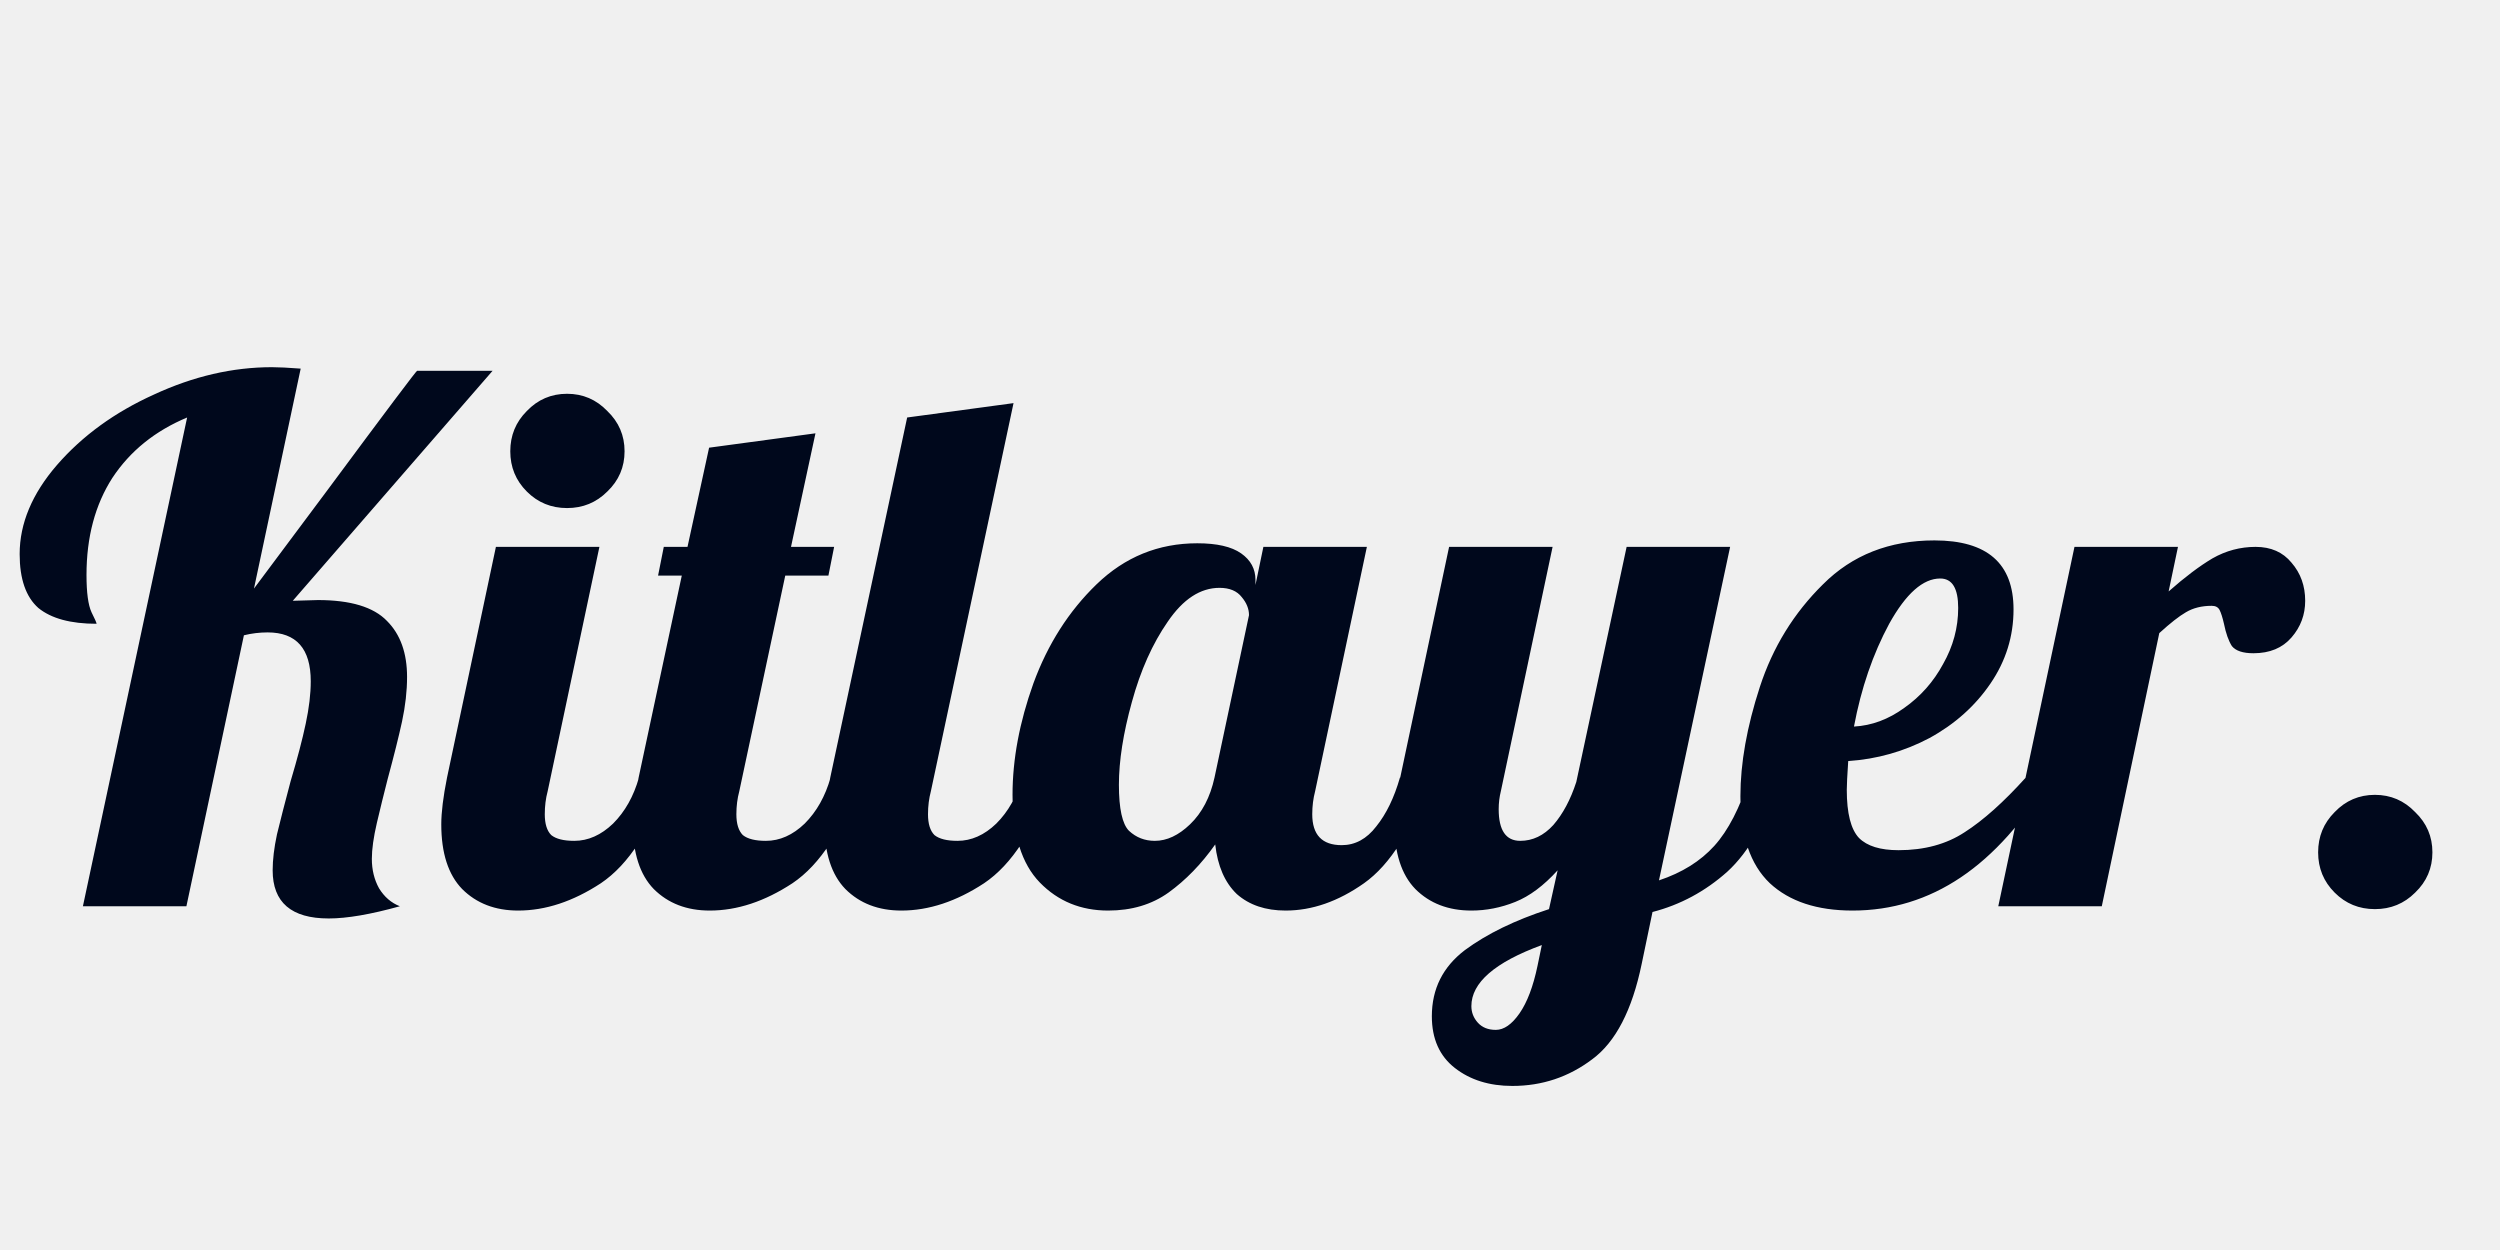
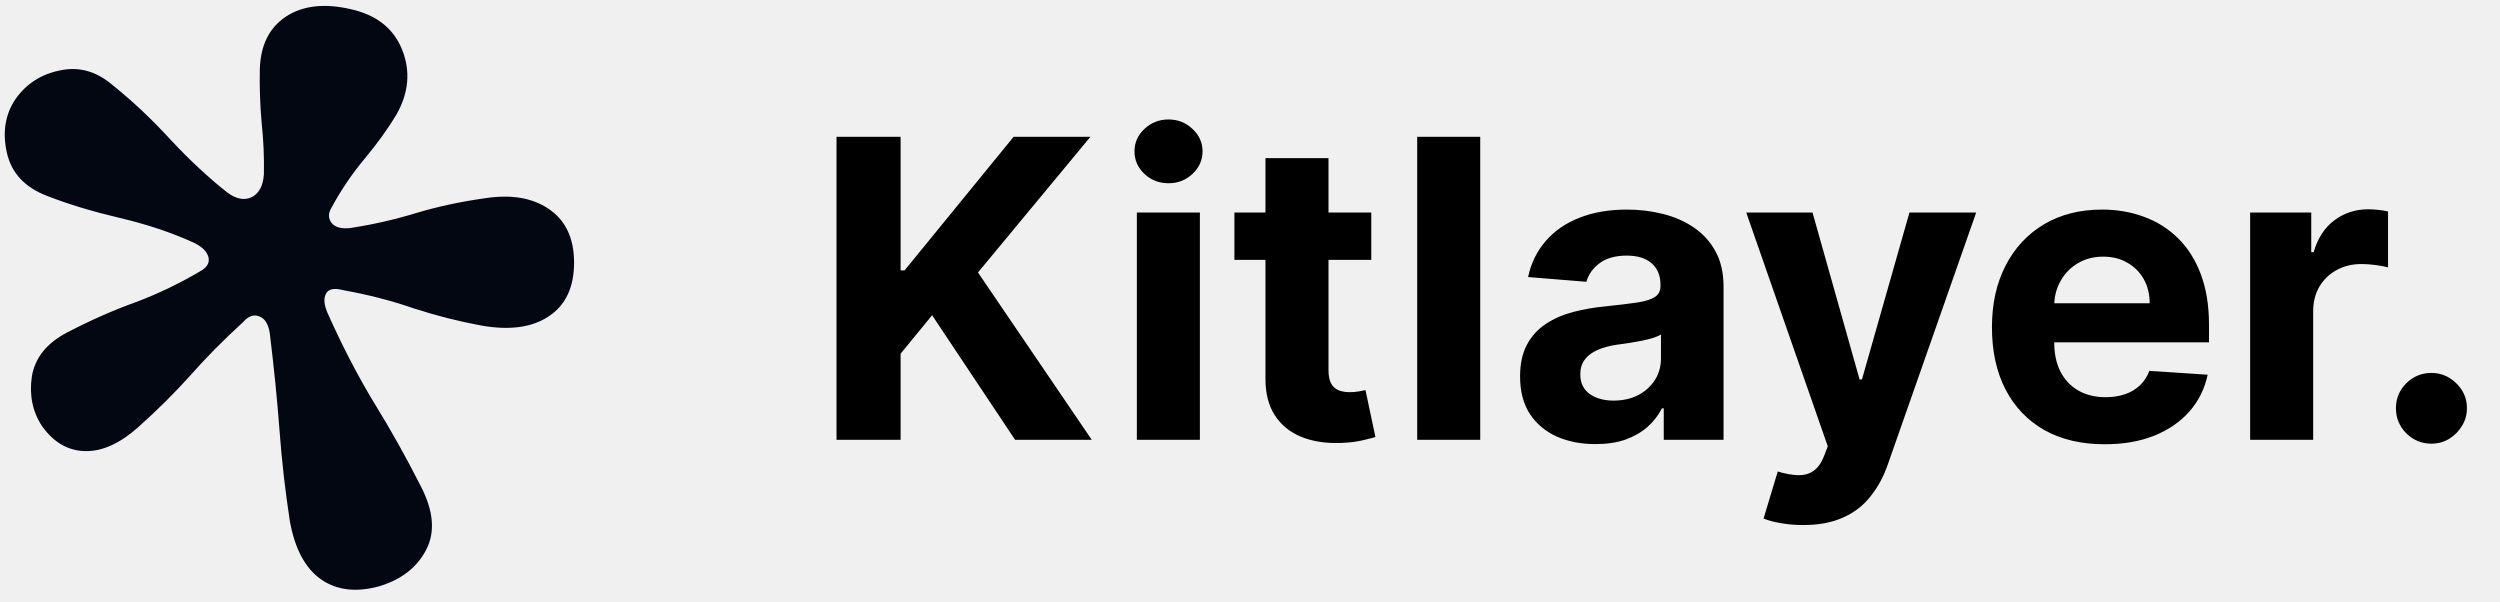
- <svg xmlns="http://www.w3.org/2000/svg" width="80" height="40" viewBox="0 0 80 40" fill="none">
-   <path d="M10.519 29.391C9.323 29.391 8.725 28.877 8.725 27.85C8.725 27.513 8.771 27.129 8.863 26.7C8.971 26.255 9.116 25.688 9.3 24.998C9.515 24.277 9.676 23.664 9.783 23.158C9.891 22.652 9.944 22.2 9.944 21.801C9.944 20.758 9.484 20.237 8.564 20.237C8.304 20.237 8.051 20.268 7.805 20.329L5.965 29H2.653L5.988 13.36C4.961 13.789 4.164 14.433 3.596 15.292C3.044 16.151 2.768 17.186 2.768 18.397C2.768 18.964 2.822 19.363 2.929 19.593C3.037 19.808 3.09 19.93 3.09 19.961C2.262 19.961 1.641 19.792 1.227 19.455C0.829 19.102 0.629 18.527 0.629 17.73C0.629 16.749 1.028 15.798 1.825 14.878C2.638 13.943 3.673 13.191 4.93 12.624C6.188 12.041 7.445 11.75 8.702 11.75C8.917 11.75 9.224 11.765 9.622 11.796L8.127 18.834L10.496 15.66C12.382 13.115 13.333 11.85 13.348 11.865H15.763L9.369 19.225L10.174 19.202C11.217 19.202 11.953 19.424 12.382 19.869C12.812 20.298 13.026 20.896 13.026 21.663C13.026 22.108 12.973 22.583 12.865 23.089C12.758 23.58 12.604 24.193 12.405 24.929C12.283 25.404 12.168 25.872 12.06 26.332C11.953 26.792 11.899 27.175 11.899 27.482C11.899 27.835 11.976 28.149 12.129 28.425C12.298 28.701 12.52 28.893 12.796 29C11.861 29.261 11.102 29.391 10.519 29.391ZM18.146 16.258C17.64 16.258 17.21 16.082 16.858 15.729C16.505 15.376 16.329 14.947 16.329 14.441C16.329 13.935 16.505 13.506 16.858 13.153C17.21 12.785 17.64 12.601 18.146 12.601C18.652 12.601 19.081 12.785 19.434 13.153C19.802 13.506 19.986 13.935 19.986 14.441C19.986 14.947 19.802 15.376 19.434 15.729C19.081 16.082 18.652 16.258 18.146 16.258ZM16.582 29.138C15.846 29.138 15.248 28.908 14.788 28.448C14.343 27.988 14.121 27.298 14.121 26.378C14.121 25.995 14.182 25.496 14.305 24.883L15.869 17.5H19.181L17.525 25.32C17.463 25.55 17.433 25.795 17.433 26.056C17.433 26.363 17.502 26.585 17.64 26.723C17.793 26.846 18.038 26.907 18.376 26.907C18.82 26.907 19.234 26.723 19.618 26.355C20.001 25.972 20.277 25.481 20.446 24.883H21.412C20.844 26.539 20.116 27.666 19.227 28.264C18.337 28.847 17.456 29.138 16.582 29.138ZM22.713 29.138C21.977 29.138 21.38 28.908 20.919 28.448C20.475 27.988 20.253 27.298 20.253 26.378C20.253 25.995 20.314 25.496 20.436 24.883L21.817 18.42H21.058L21.241 17.5H22L22.691 14.326L26.095 13.866L25.312 17.5H26.692L26.509 18.42H25.128L23.657 25.32C23.595 25.55 23.564 25.795 23.564 26.056C23.564 26.363 23.634 26.585 23.771 26.723C23.925 26.846 24.17 26.907 24.508 26.907C24.952 26.907 25.366 26.723 25.75 26.355C26.133 25.972 26.409 25.481 26.578 24.883H27.544C26.976 26.539 26.248 27.666 25.358 28.264C24.469 28.847 23.587 29.138 22.713 29.138ZM28.845 29.138C28.109 29.138 27.511 28.908 27.051 28.448C26.607 27.988 26.384 27.298 26.384 26.378C26.384 25.995 26.446 25.496 26.568 24.883L29.029 13.36L32.433 12.9L29.788 25.32C29.727 25.55 29.696 25.795 29.696 26.056C29.696 26.363 29.765 26.585 29.903 26.723C30.057 26.846 30.302 26.907 30.639 26.907C31.084 26.907 31.498 26.723 31.881 26.355C32.265 25.972 32.541 25.481 32.709 24.883H33.675C33.108 26.539 32.38 27.666 31.49 28.264C30.601 28.847 29.719 29.138 28.845 29.138ZM35.46 29.138C34.586 29.138 33.858 28.839 33.275 28.241C32.693 27.643 32.401 26.708 32.401 25.435C32.401 24.3 32.623 23.112 33.068 21.87C33.528 20.613 34.203 19.555 35.092 18.696C35.997 17.822 37.07 17.385 38.312 17.385C38.941 17.385 39.408 17.492 39.715 17.707C40.022 17.922 40.175 18.205 40.175 18.558V18.719L40.428 17.5H43.74L42.084 25.32C42.023 25.55 41.992 25.795 41.992 26.056C41.992 26.715 42.306 27.045 42.935 27.045C43.364 27.045 43.733 26.846 44.039 26.447C44.361 26.048 44.614 25.527 44.798 24.883H45.764C45.197 26.539 44.492 27.666 43.648 28.264C42.82 28.847 41.984 29.138 41.141 29.138C40.497 29.138 39.976 28.962 39.577 28.609C39.194 28.241 38.964 27.712 38.887 27.022C38.443 27.651 37.944 28.164 37.392 28.563C36.855 28.946 36.212 29.138 35.46 29.138ZM36.955 26.907C37.339 26.907 37.714 26.731 38.082 26.378C38.465 26.01 38.726 25.512 38.864 24.883L39.968 19.685C39.968 19.486 39.892 19.294 39.738 19.11C39.585 18.911 39.347 18.811 39.025 18.811C38.412 18.811 37.86 19.171 37.369 19.892C36.879 20.597 36.495 21.456 36.219 22.468C35.943 23.465 35.805 24.346 35.805 25.113C35.805 25.88 35.913 26.37 36.127 26.585C36.357 26.8 36.633 26.907 36.955 26.907ZM48.395 34.75C47.659 34.75 47.045 34.558 46.555 34.175C46.064 33.792 45.819 33.24 45.819 32.519C45.819 31.645 46.171 30.94 46.877 30.403C47.582 29.882 48.479 29.445 49.568 29.092L49.844 27.85C49.399 28.341 48.947 28.678 48.487 28.862C48.027 29.046 47.559 29.138 47.084 29.138C46.348 29.138 45.75 28.908 45.29 28.448C44.845 27.988 44.623 27.298 44.623 26.378C44.623 25.995 44.684 25.496 44.807 24.883L46.371 17.5H49.683L48.027 25.32C47.981 25.504 47.958 25.696 47.958 25.895C47.958 26.57 48.188 26.907 48.648 26.907C49.046 26.907 49.399 26.738 49.706 26.401C50.012 26.048 50.258 25.588 50.442 25.021L52.052 17.5H55.364L53.087 28.172C53.823 27.927 54.413 27.559 54.858 27.068C55.302 26.577 55.678 25.849 55.985 24.883H56.951C56.537 26.248 55.977 27.252 55.272 27.896C54.566 28.525 53.769 28.954 52.88 29.184L52.535 30.84C52.228 32.327 51.699 33.347 50.948 33.899C50.196 34.466 49.345 34.75 48.395 34.75ZM47.866 32.956C48.126 32.956 48.379 32.78 48.625 32.427C48.87 32.074 49.062 31.568 49.2 30.909L49.338 30.242C47.835 30.794 47.084 31.446 47.084 32.197C47.084 32.396 47.153 32.573 47.291 32.726C47.429 32.879 47.62 32.956 47.866 32.956ZM59.281 29.138C58.147 29.138 57.265 28.847 56.636 28.264C56.008 27.666 55.693 26.738 55.693 25.481C55.693 24.423 55.9 23.258 56.314 21.985C56.728 20.712 57.403 19.616 58.338 18.696C59.273 17.761 60.462 17.293 61.903 17.293C63.59 17.293 64.433 18.029 64.433 19.501C64.433 20.36 64.188 21.149 63.697 21.87C63.206 22.591 62.555 23.173 61.742 23.618C60.929 24.047 60.063 24.293 59.143 24.354C59.112 24.814 59.097 25.121 59.097 25.274C59.097 26.025 59.227 26.539 59.488 26.815C59.749 27.076 60.17 27.206 60.753 27.206C61.581 27.206 62.286 27.014 62.869 26.631C63.467 26.248 64.119 25.665 64.824 24.883H65.606C63.904 27.72 61.796 29.138 59.281 29.138ZM59.327 23.25C59.895 23.219 60.431 23.02 60.937 22.652C61.459 22.284 61.873 21.816 62.179 21.249C62.501 20.682 62.662 20.084 62.662 19.455C62.662 18.826 62.471 18.512 62.087 18.512C61.535 18.512 60.991 18.995 60.454 19.961C59.933 20.927 59.557 22.023 59.327 23.25ZM66.383 17.5H69.695L69.396 18.926C69.918 18.466 70.385 18.113 70.799 17.868C71.229 17.623 71.689 17.5 72.179 17.5C72.67 17.5 73.053 17.669 73.329 18.006C73.621 18.343 73.766 18.75 73.766 19.225C73.766 19.67 73.621 20.061 73.329 20.398C73.038 20.735 72.632 20.904 72.11 20.904C71.773 20.904 71.543 20.827 71.42 20.674C71.313 20.505 71.229 20.268 71.167 19.961C71.121 19.762 71.075 19.616 71.029 19.524C70.983 19.432 70.899 19.386 70.776 19.386C70.454 19.386 70.178 19.455 69.948 19.593C69.734 19.716 69.45 19.938 69.097 20.26L67.257 29H63.945L66.383 17.5ZM75.997 29.092C75.491 29.092 75.061 28.916 74.709 28.563C74.356 28.21 74.18 27.781 74.18 27.275C74.18 26.769 74.356 26.34 74.709 25.987C75.061 25.619 75.491 25.435 75.997 25.435C76.503 25.435 76.932 25.619 77.285 25.987C77.653 26.34 77.837 26.769 77.837 27.275C77.837 27.781 77.653 28.21 77.285 28.563C76.932 28.916 76.503 29.092 75.997 29.092Z" fill="#00081C" />
+ <svg xmlns="http://www.w3.org/2000/svg" width="108" height="26" viewBox="0 0 108 26" fill="none">
+   <path d="M36.138 19V5.909H38.906V11.681H39.078L43.789 5.909H47.106L42.249 11.771L47.164 19H43.853L40.267 13.618L38.906 15.28V19H36.138ZM49.112 19V9.182H51.835V19H49.112ZM50.48 7.916C50.075 7.916 49.728 7.782 49.438 7.513C49.153 7.241 49.01 6.915 49.01 6.536C49.01 6.161 49.153 5.839 49.438 5.57C49.728 5.298 50.075 5.161 50.48 5.161C50.885 5.161 51.23 5.298 51.515 5.57C51.805 5.839 51.95 6.161 51.95 6.536C51.95 6.915 51.805 7.241 51.515 7.513C51.23 7.782 50.885 7.916 50.48 7.916ZM59.239 9.182V11.227H53.326V9.182H59.239ZM54.668 6.83H57.391V15.983C57.391 16.234 57.43 16.43 57.506 16.571C57.583 16.707 57.69 16.803 57.826 16.859C57.967 16.914 58.129 16.942 58.312 16.942C58.44 16.942 58.568 16.931 58.695 16.91C58.823 16.884 58.921 16.865 58.989 16.852L59.418 18.879C59.281 18.921 59.09 18.97 58.842 19.026C58.595 19.085 58.295 19.121 57.941 19.134C57.285 19.16 56.709 19.072 56.215 18.872C55.725 18.672 55.344 18.361 55.071 17.939C54.798 17.517 54.664 16.984 54.668 16.341V6.83ZM63.946 5.909V19H61.223V5.909H63.946ZM68.927 19.185C68.301 19.185 67.743 19.077 67.253 18.859C66.763 18.638 66.375 18.312 66.089 17.881C65.808 17.447 65.667 16.905 65.667 16.258C65.667 15.712 65.768 15.254 65.968 14.883C66.168 14.513 66.441 14.214 66.786 13.989C67.131 13.763 67.523 13.592 67.962 13.477C68.405 13.362 68.87 13.281 69.356 13.234C69.927 13.175 70.387 13.119 70.736 13.068C71.086 13.013 71.339 12.932 71.497 12.825C71.655 12.719 71.734 12.561 71.734 12.352V12.314C71.734 11.909 71.606 11.596 71.35 11.374C71.099 11.153 70.741 11.042 70.276 11.042C69.786 11.042 69.396 11.151 69.106 11.368C68.817 11.581 68.625 11.849 68.531 12.173L66.013 11.969C66.14 11.372 66.392 10.857 66.767 10.422C67.142 9.983 67.626 9.646 68.218 9.412C68.814 9.173 69.505 9.054 70.289 9.054C70.834 9.054 71.356 9.118 71.855 9.246C72.358 9.374 72.803 9.572 73.191 9.84C73.583 10.109 73.892 10.454 74.118 10.876C74.344 11.293 74.457 11.794 74.457 12.378V19H71.874V17.639H71.797C71.64 17.945 71.429 18.216 71.165 18.45C70.9 18.68 70.583 18.861 70.212 18.994C69.841 19.121 69.413 19.185 68.927 19.185ZM69.707 17.306C70.108 17.306 70.462 17.227 70.768 17.07C71.075 16.908 71.316 16.69 71.491 16.418C71.665 16.145 71.753 15.836 71.753 15.491V14.449C71.667 14.504 71.55 14.555 71.401 14.602C71.256 14.645 71.092 14.685 70.909 14.724C70.726 14.758 70.542 14.79 70.359 14.82C70.176 14.845 70.01 14.869 69.861 14.89C69.541 14.937 69.262 15.011 69.023 15.114C68.785 15.216 68.599 15.354 68.467 15.529C68.335 15.7 68.269 15.913 68.269 16.168C68.269 16.539 68.403 16.822 68.672 17.018C68.944 17.21 69.29 17.306 69.707 17.306ZM77.899 22.682C77.553 22.682 77.23 22.654 76.927 22.599C76.629 22.548 76.382 22.482 76.186 22.401L76.799 20.368C77.119 20.466 77.406 20.519 77.662 20.528C77.922 20.536 78.146 20.477 78.333 20.349C78.525 20.221 78.681 20.004 78.8 19.697L78.96 19.281L75.438 9.182H78.301L80.334 16.392H80.436L82.488 9.182H85.371L81.555 20.061C81.372 20.59 81.122 21.05 80.807 21.442C80.496 21.838 80.102 22.143 79.624 22.356C79.147 22.573 78.572 22.682 77.899 22.682ZM90.922 19.192C89.912 19.192 89.043 18.987 88.314 18.578C87.59 18.165 87.032 17.581 86.64 16.827C86.248 16.068 86.052 15.171 86.052 14.136C86.052 13.126 86.248 12.239 86.64 11.477C87.032 10.714 87.584 10.119 88.295 9.693C89.011 9.267 89.851 9.054 90.814 9.054C91.462 9.054 92.064 9.158 92.623 9.367C93.185 9.572 93.675 9.881 94.093 10.294C94.515 10.707 94.843 11.227 95.077 11.854C95.312 12.476 95.429 13.204 95.429 14.04V14.788H87.138V13.1H92.866C92.866 12.708 92.78 12.361 92.61 12.058C92.439 11.756 92.203 11.519 91.9 11.349C91.602 11.174 91.255 11.087 90.859 11.087C90.445 11.087 90.079 11.182 89.759 11.374C89.444 11.562 89.197 11.815 89.018 12.135C88.839 12.45 88.747 12.802 88.743 13.19V14.794C88.743 15.28 88.832 15.7 89.011 16.053C89.194 16.407 89.452 16.68 89.785 16.871C90.117 17.063 90.511 17.159 90.967 17.159C91.27 17.159 91.547 17.116 91.798 17.031C92.049 16.946 92.265 16.818 92.444 16.648C92.623 16.477 92.759 16.268 92.853 16.021L95.371 16.188C95.243 16.793 94.981 17.321 94.585 17.773C94.193 18.22 93.686 18.57 93.064 18.821C92.446 19.068 91.732 19.192 90.922 19.192ZM97.206 19V9.182H99.846V10.895H99.948C100.127 10.286 100.427 9.825 100.849 9.514C101.271 9.199 101.757 9.041 102.307 9.041C102.443 9.041 102.59 9.05 102.748 9.067C102.905 9.084 103.044 9.107 103.163 9.137V11.553C103.035 11.515 102.858 11.481 102.633 11.451C102.407 11.421 102.2 11.406 102.013 11.406C101.612 11.406 101.254 11.494 100.939 11.668C100.628 11.839 100.381 12.077 100.197 12.384C100.018 12.691 99.929 13.045 99.929 13.445V19H97.206ZM105.038 19.166C104.616 19.166 104.254 19.017 103.951 18.719C103.653 18.416 103.504 18.054 103.504 17.632C103.504 17.215 103.653 16.857 103.951 16.558C104.254 16.26 104.616 16.111 105.038 16.111C105.447 16.111 105.805 16.26 106.112 16.558C106.418 16.857 106.572 17.215 106.572 17.632C106.572 17.913 106.499 18.171 106.354 18.405C106.214 18.636 106.028 18.821 105.798 18.962C105.568 19.098 105.315 19.166 105.038 19.166Z" fill="black" />
+   <g clip-path="url(#clip0_3_540)">
+     <path d="M2.05 8.469C1.083 8.105 0.5 7.486 0.3 6.611C0.1 5.736 0.217 4.969 0.65 4.309C1.117 3.632 1.758 3.211 2.575 3.046C3.392 2.864 4.15 3.07 4.85 3.665C5.717 4.358 6.558 5.15 7.375 6.042C8.192 6.917 9.008 7.676 9.825 8.32C10.208 8.601 10.558 8.667 10.875 8.518C11.192 8.353 11.367 8.023 11.4 7.528C11.417 6.801 11.383 6.05 11.3 5.274C11.233 4.498 11.208 3.731 11.225 2.971C11.258 1.948 11.633 1.197 12.35 0.718C13.083 0.239 14.017 0.132 15.15 0.396C16.267 0.644 17.008 1.23 17.375 2.154C17.742 3.079 17.658 4.011 17.125 4.952C16.758 5.563 16.3 6.199 15.75 6.859C15.2 7.519 14.725 8.221 14.325 8.964C14.175 9.211 14.175 9.434 14.325 9.632C14.475 9.814 14.733 9.888 15.1 9.855C16.083 9.707 17.033 9.492 17.95 9.211C18.883 8.931 19.875 8.716 20.925 8.568C22.075 8.386 23.008 8.543 23.725 9.038C24.442 9.533 24.8 10.301 24.8 11.341C24.8 12.414 24.433 13.19 23.7 13.669C22.983 14.147 22.017 14.279 20.8 14.065C19.817 13.883 18.842 13.636 17.875 13.322C16.925 12.992 15.9 12.728 14.8 12.53C14.417 12.431 14.175 12.488 14.075 12.703C13.975 12.901 14 13.173 14.15 13.52C14.767 14.907 15.433 16.194 16.15 17.383C16.883 18.571 17.558 19.776 18.175 20.998C18.725 22.055 18.808 22.962 18.425 23.722C18.042 24.481 17.383 25.009 16.45 25.307C15.433 25.604 14.575 25.513 13.875 25.034C13.192 24.556 12.742 23.722 12.525 22.533C12.325 21.246 12.175 19.933 12.075 18.596C11.975 17.259 11.833 15.848 11.65 14.362C11.583 13.982 11.433 13.751 11.2 13.669C10.967 13.569 10.733 13.652 10.5 13.916C9.633 14.709 8.867 15.484 8.2 16.244C7.533 16.987 6.783 17.73 5.95 18.472C5.167 19.166 4.408 19.504 3.675 19.488C2.942 19.471 2.325 19.116 1.825 18.423C1.408 17.796 1.258 17.078 1.375 16.269C1.508 15.46 2.017 14.824 2.9 14.362C3.917 13.834 4.908 13.396 5.875 13.05C6.842 12.686 7.783 12.232 8.7 11.688C8.967 11.523 9.067 11.324 9 11.093C8.933 10.862 8.733 10.664 8.4 10.499C7.433 10.053 6.35 9.69 5.15 9.41C3.967 9.129 2.933 8.815 2.05 8.469Z" fill="#030712" />
+   </g>
+   <defs>
+     <clipPath id="clip0_3_540">
+       <rect width="25" height="26" fill="white" />
+     </clipPath>
+   </defs>
</svg>
